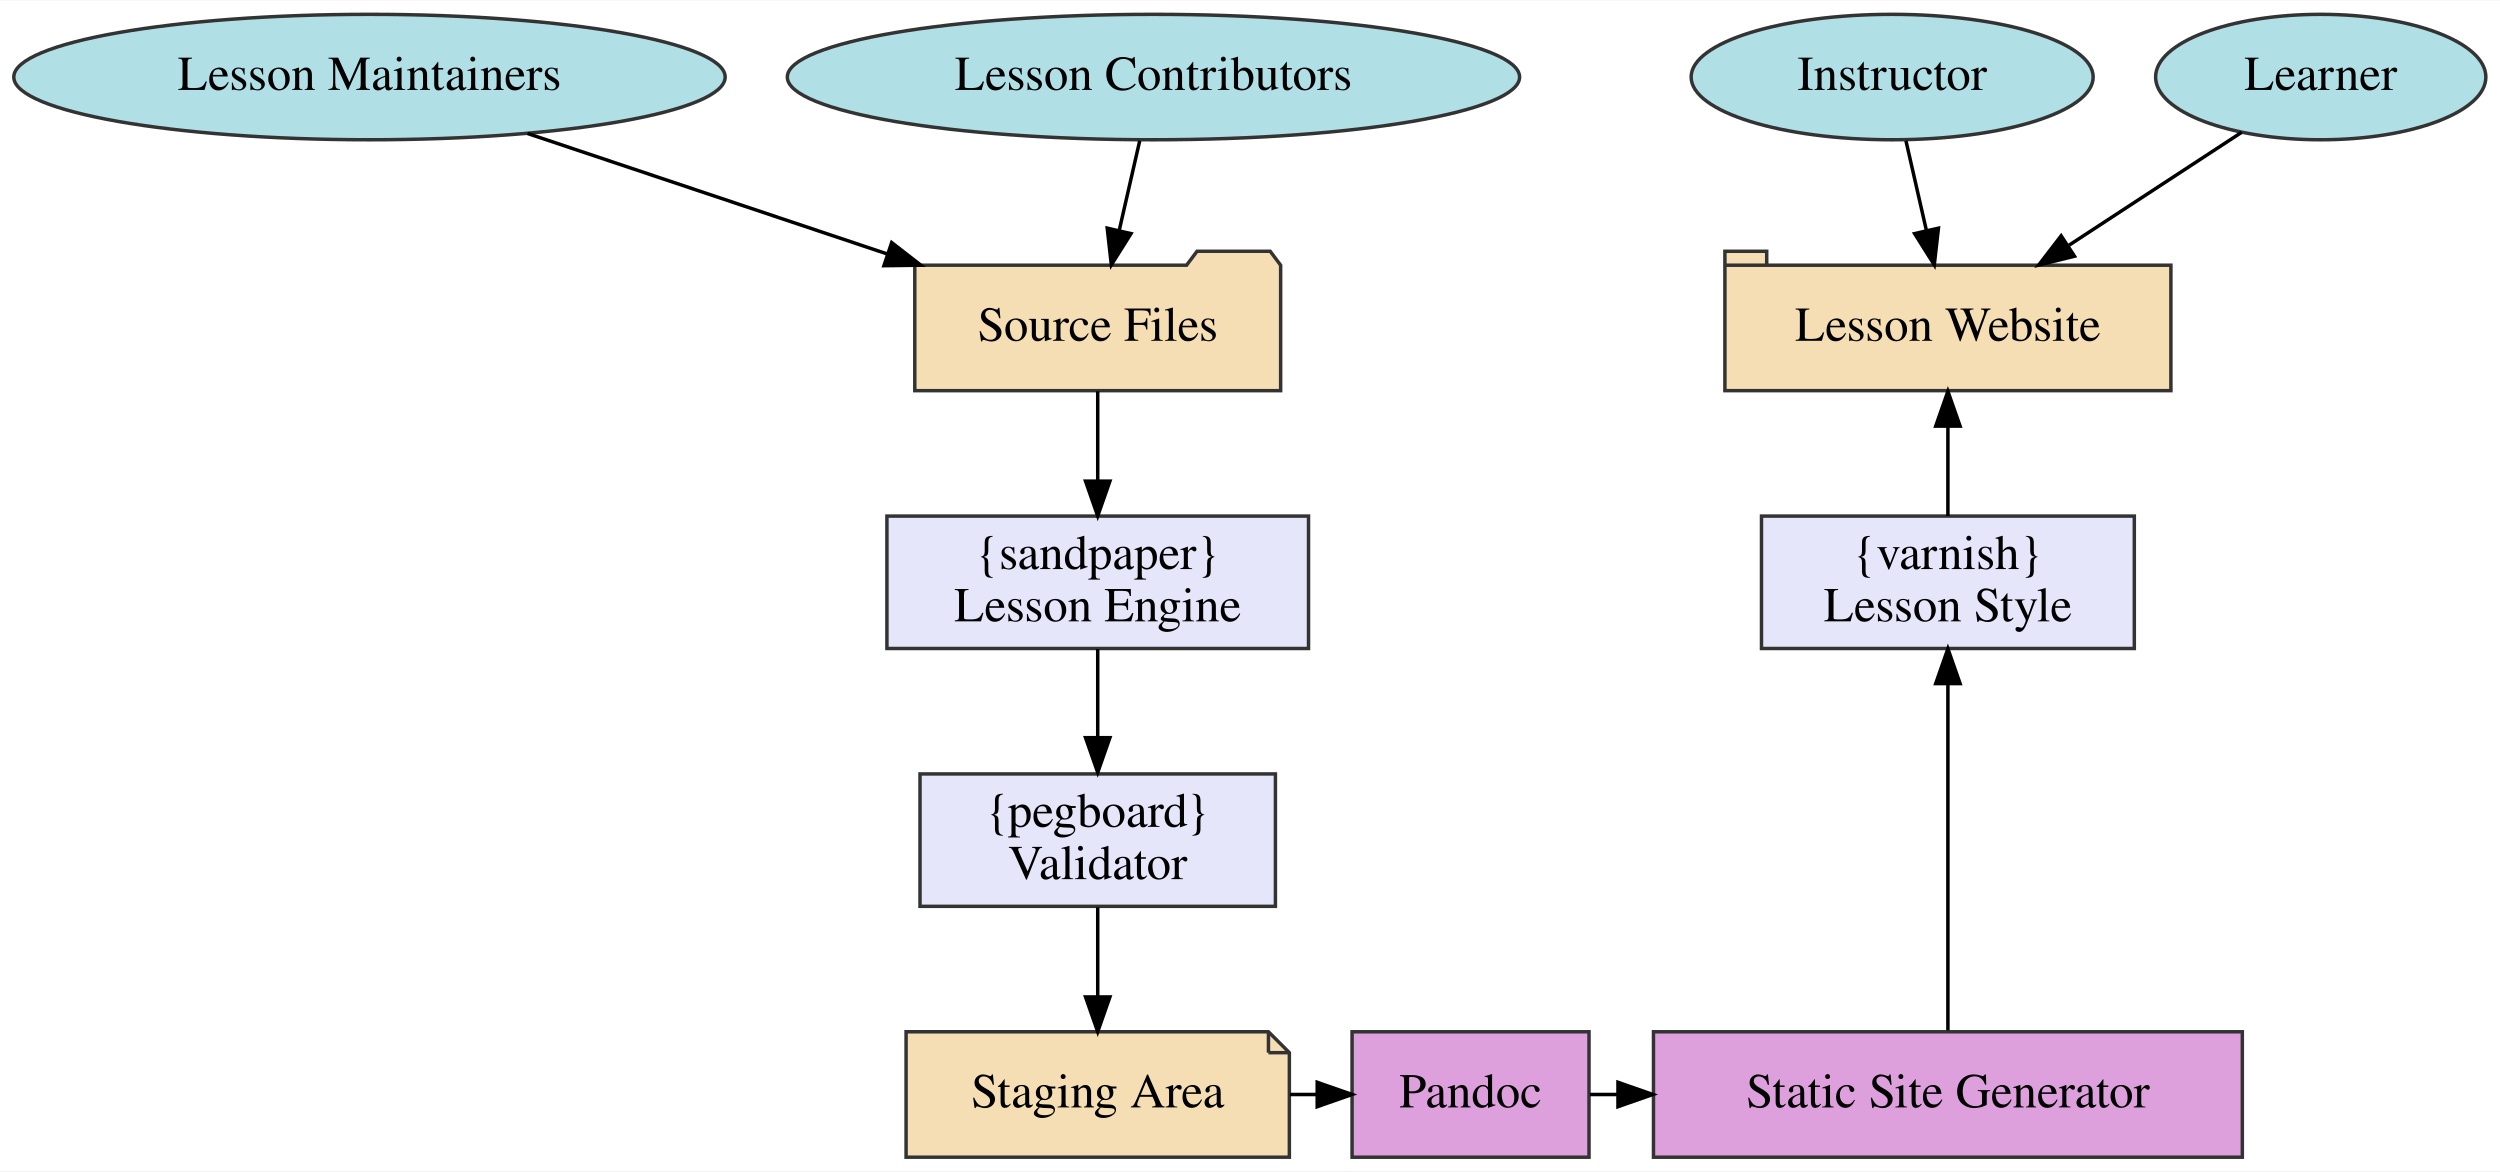
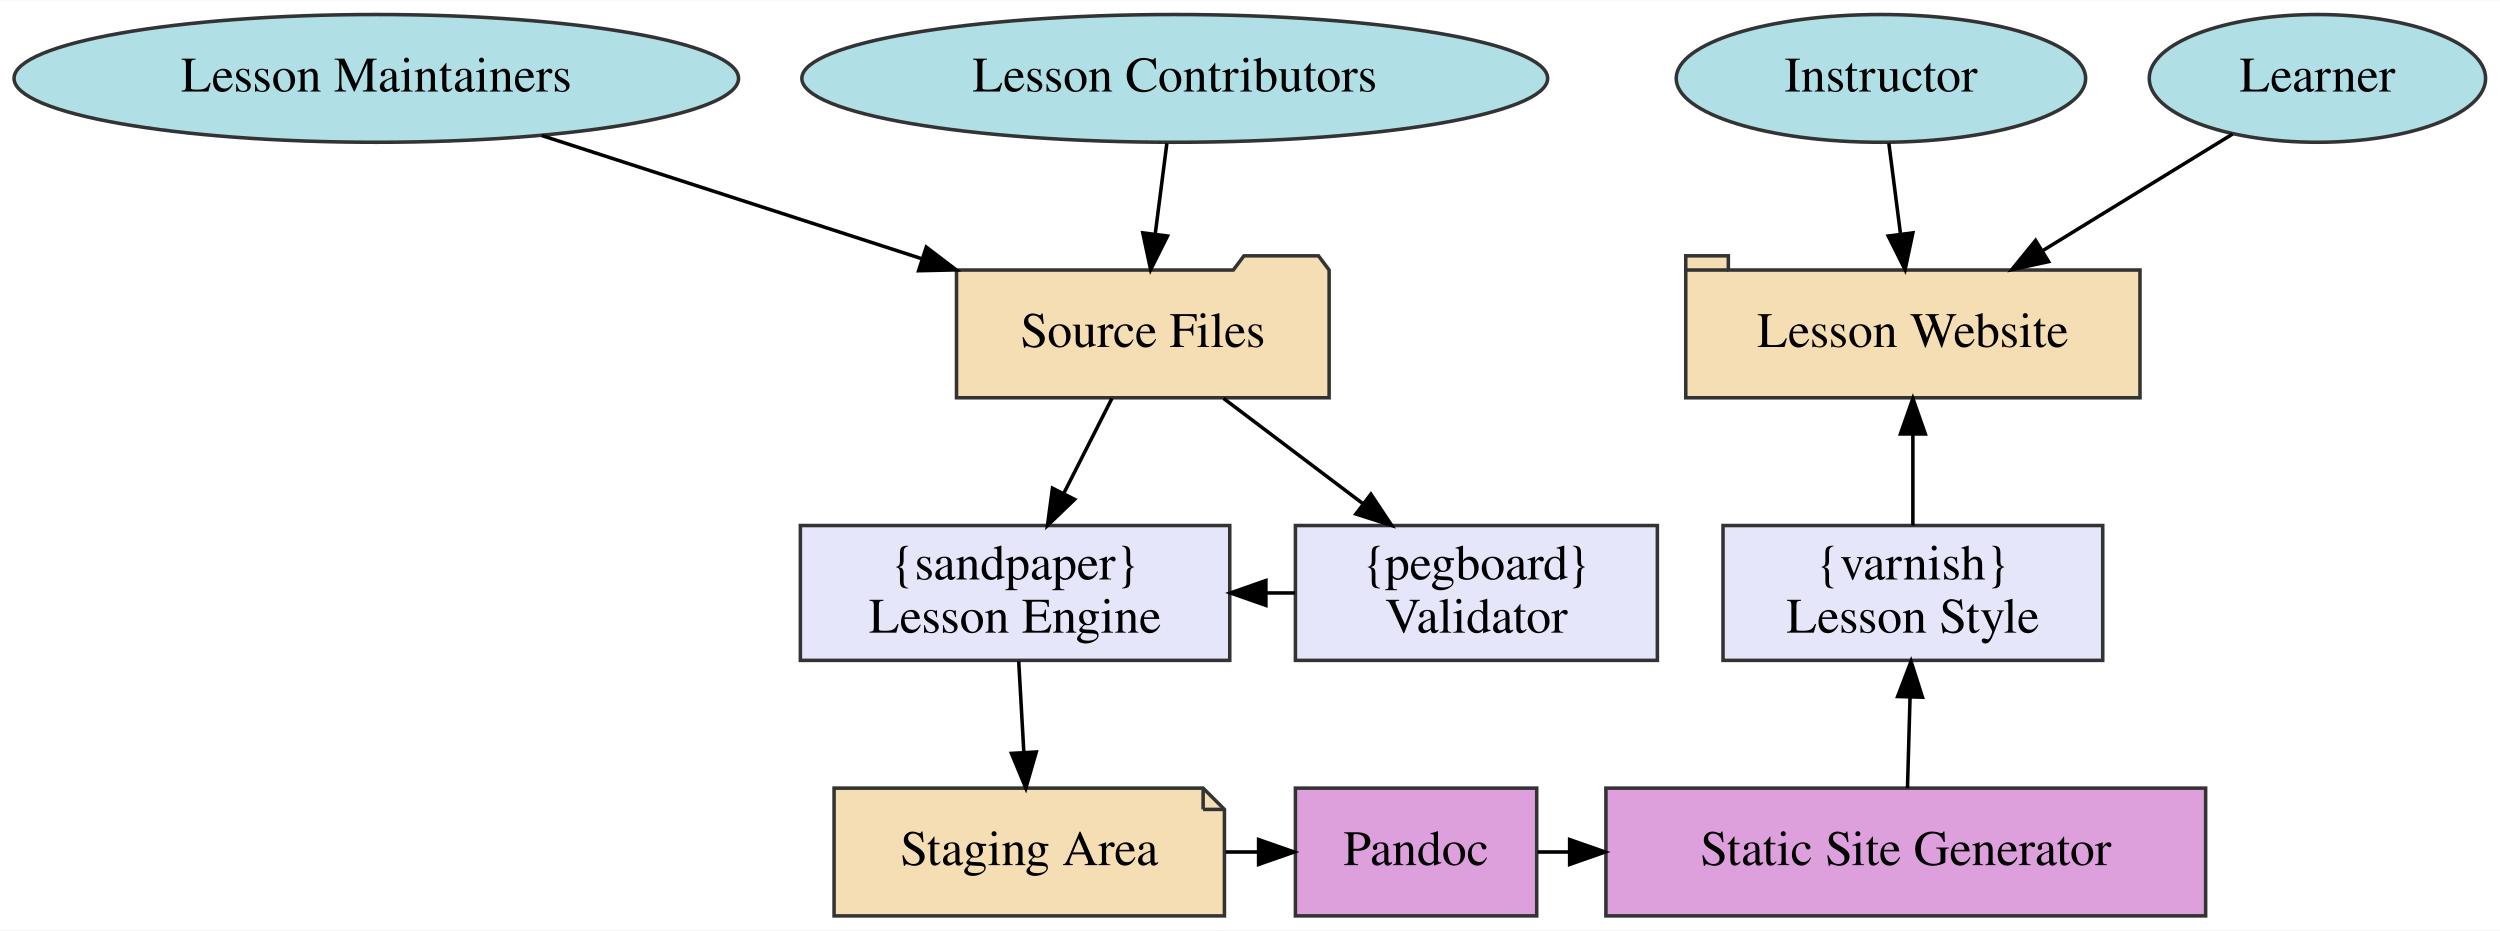
- <svg xmlns="http://www.w3.org/2000/svg" width="717pt" height="336pt" viewBox="0.00 0.00 717.49 336.00">
-   <g id="graph0" class="graph" transform="scale(1 1) rotate(0) translate(4 332)">
-     <polygon fill="white" stroke="transparent" points="-4,4 -4,-332 713.49,-332 713.49,4 -4,4" />
+ <svg xmlns="http://www.w3.org/2000/svg" width="704pt" height="262pt" viewBox="0.00 0.00 704.49 262.00">
+   <g id="graph0" class="graph" transform="scale(1 1) rotate(0) translate(4 258)">
+     <polygon fill="white" stroke="transparent" points="-4,4 -4,-258 700.49,-258 700.49,4 -4,4" />
    <g id="node1" class="node">
-       <polygon fill="wheat" stroke="#333333" points="363.54,-256 360.54,-260 339.54,-260 336.54,-256 258.54,-256 258.54,-220 363.54,-220 363.54,-256" />
-       <text text-anchor="middle" x="311.04" y="-234.3" font-family="Times,serif" font-size="14.00">Source Files</text>
+       <polygon fill="wheat" stroke="#333333" points="370.54,-182 367.54,-186 346.54,-186 343.54,-182 265.54,-182 265.54,-146 370.54,-146 370.54,-182" />
+       <text text-anchor="middle" x="318.04" y="-160.3" font-family="Times,serif" font-size="14.00">Source Files</text>
    </g>
    <g id="node4" class="node">
-       <polygon fill="lavender" stroke="#333333" points="371.54,-184 250.54,-184 250.54,-146 371.54,-146 371.54,-184" />
-       <text text-anchor="middle" x="311.04" y="-168.8" font-family="Times,serif" font-size="14.00">{sandpaper}</text>
-       <text text-anchor="middle" x="311.04" y="-153.8" font-family="Times,serif" font-size="14.00">Lesson Engine</text>
+       <polygon fill="lavender" stroke="#333333" points="342.54,-110 221.54,-110 221.54,-72 342.54,-72 342.54,-110" />
+       <text text-anchor="middle" x="282.04" y="-94.8" font-family="Times,serif" font-size="14.00">{sandpaper}</text>
+       <text text-anchor="middle" x="282.04" y="-79.8" font-family="Times,serif" font-size="14.00">Lesson Engine</text>
    </g>
    <g id="edge5" class="edge">
-       <path fill="none" stroke="black" d="M311.04,-219.81C311.04,-212.11 311.04,-202.82 311.04,-194.15" />
-       <polygon fill="black" stroke="black" points="314.54,-194.02 311.04,-184.02 307.54,-194.02 314.54,-194.02" />
+       <path fill="none" stroke="black" d="M309.33,-145.81C305.25,-137.77 300.3,-128 295.74,-119.01" />
+       <polygon fill="black" stroke="black" points="298.82,-117.36 291.18,-110.02 292.58,-120.52 298.82,-117.36" />
+     </g>
+     <g id="node6" class="node">
+       <polygon fill="lavender" stroke="#333333" points="463.04,-110 361.04,-110 361.04,-72 463.04,-72 463.04,-110" />
+       <text text-anchor="middle" x="412.04" y="-94.8" font-family="Times,serif" font-size="14.00">{pegboard}</text>
+       <text text-anchor="middle" x="412.04" y="-79.8" font-family="Times,serif" font-size="14.00">Validator</text>
+     </g>
+     <g id="edge6" class="edge">
+       <path fill="none" stroke="black" d="M340.8,-145.81C352.56,-136.93 367.12,-125.93 380.01,-116.2" />
+       <polygon fill="black" stroke="black" points="382.31,-118.84 388.18,-110.02 378.09,-113.25 382.31,-118.84" />
    </g>
    <g id="node2" class="node">
-       <polygon fill="wheat" stroke="#333333" points="360.04,-36 256.04,-36 256.04,0 366.04,0 366.04,-30 360.04,-36" />
-       <polyline fill="none" stroke="#333333" points="360.04,-36 360.04,-30 " />
-       <polyline fill="none" stroke="#333333" points="366.04,-30 360.04,-30 " />
-       <text text-anchor="middle" x="311.04" y="-14.3" font-family="Times,serif" font-size="14.00">Staging Area</text>
+       <polygon fill="wheat" stroke="#333333" points="335.04,-36 231.04,-36 231.04,0 341.04,0 341.04,-30 335.04,-36" />
+       <polyline fill="none" stroke="#333333" points="335.04,-36 335.04,-30 " />
+       <polyline fill="none" stroke="#333333" points="341.04,-30 335.04,-30 " />
+       <text text-anchor="middle" x="286.04" y="-14.3" font-family="Times,serif" font-size="14.00">Staging Area</text>
    </g>
    <g id="node8" class="node">
-       <polygon fill="plum" stroke="#333333" points="452.04,-36 384.04,-36 384.04,0 452.04,0 452.04,-36" />
-       <text text-anchor="middle" x="418.04" y="-14.3" font-family="Times,serif" font-size="14.00">Pandoc</text>
+       <polygon fill="plum" stroke="#333333" points="429.04,-36 361.04,-36 361.04,0 429.04,0 429.04,-36" />
+       <text text-anchor="middle" x="395.04" y="-14.3" font-family="Times,serif" font-size="14.00">Pandoc</text>
+     </g>
+     <g id="edge10" class="edge">
+       <path fill="none" stroke="black" d="M341.39,-18C344.4,-18 347.42,-18 350.43,-18" />
+       <polygon fill="black" stroke="black" points="350.67,-21.5 360.67,-18 350.67,-14.5 350.67,-21.5" />
+     </g>
+     <g id="node3" class="node">
+       <polygon fill="wheat" stroke="#333333" points="599.04,-182 483.04,-182 483.04,-186 471.04,-186 471.04,-146 599.04,-146 599.04,-182" />
+       <polyline fill="none" stroke="#333333" points="471.04,-182 483.04,-182 " />
+       <text text-anchor="middle" x="535.04" y="-160.3" font-family="Times,serif" font-size="14.00">Lesson Website</text>
+     </g>
+     <g id="edge8" class="edge">
+       <path fill="none" stroke="black" d="M283.07,-71.72C283.51,-63.89 284.04,-54.59 284.52,-45.99" />
+       <polygon fill="black" stroke="black" points="288.01,-46.18 285.08,-36 281.03,-45.79 288.01,-46.18" />
+     </g>
+     <g id="node5" class="node">
+       <polygon fill="lavender" stroke="#333333" points="588.54,-110 481.54,-110 481.54,-72 588.54,-72 588.54,-110" />
+       <text text-anchor="middle" x="535.04" y="-94.8" font-family="Times,serif" font-size="14.00">{varnish}</text>
+       <text text-anchor="middle" x="535.04" y="-79.8" font-family="Times,serif" font-size="14.00">Lesson Style</text>
    </g>
    <g id="edge9" class="edge">
-       <path fill="none" stroke="black" d="M366.21,-18C368.81,-18 371.41,-18 374.01,-18" />
-       <polygon fill="black" stroke="black" points="374.03,-21.5 384.03,-18 374.03,-14.5 374.03,-21.5" />
-     </g>
-     <g id="node3" class="node">
-       <polygon fill="wheat" stroke="#333333" points="619.04,-256 503.04,-256 503.04,-260 491.04,-260 491.04,-220 619.04,-220 619.04,-256" />
-       <polyline fill="none" stroke="#333333" points="491.04,-256 503.04,-256 " />
-       <text text-anchor="middle" x="555.04" y="-234.3" font-family="Times,serif" font-size="14.00">Lesson Website</text>
-     </g>
-     <g id="node6" class="node">
-       <polygon fill="lavender" stroke="#333333" points="362.04,-110 260.04,-110 260.04,-72 362.04,-72 362.04,-110" />
-       <text text-anchor="middle" x="311.04" y="-94.8" font-family="Times,serif" font-size="14.00">{pegboard}</text>
-       <text text-anchor="middle" x="311.04" y="-79.8" font-family="Times,serif" font-size="14.00">Validator</text>
-     </g>
-     <g id="edge6" class="edge">
-       <path fill="none" stroke="black" d="M311.04,-145.83C311.04,-138.13 311.04,-128.97 311.04,-120.42" />
-       <polygon fill="black" stroke="black" points="314.54,-120.41 311.04,-110.41 307.54,-120.41 314.54,-120.41" />
-     </g>
-     <g id="node5" class="node">
-       <polygon fill="lavender" stroke="#333333" points="608.54,-184 501.54,-184 501.54,-146 608.54,-146 608.54,-184" />
-       <text text-anchor="middle" x="555.04" y="-168.8" font-family="Times,serif" font-size="14.00">{varnish}</text>
-       <text text-anchor="middle" x="555.04" y="-153.8" font-family="Times,serif" font-size="14.00">Lesson Style</text>
-     </g>
-     <g id="edge8" class="edge">
-       <path fill="none" stroke="black" d="M555.04,-184.02C555.04,-191.83 555.04,-201.15 555.04,-209.78" />
-       <polygon fill="black" stroke="black" points="551.54,-209.81 555.04,-219.81 558.54,-209.81 551.54,-209.81" />
+       <path fill="none" stroke="black" d="M535.04,-110.02C535.04,-117.83 535.04,-127.15 535.04,-135.78" />
+       <polygon fill="black" stroke="black" points="531.54,-135.81 535.04,-145.81 538.54,-135.81 531.54,-135.81" />
    </g>
    <g id="edge7" class="edge">
-       <path fill="none" stroke="black" d="M311.04,-71.72C311.04,-63.97 311.04,-54.79 311.04,-46.27" />
-       <polygon fill="black" stroke="black" points="314.54,-46 311.04,-36 307.54,-46 314.54,-46" />
+       <path fill="none" stroke="black" d="M360.87,-91C358.22,-91 355.57,-91 352.93,-91" />
+       <polygon fill="black" stroke="black" points="352.72,-87.5 342.72,-91 352.72,-94.5 352.72,-87.5" />
    </g>
    <g id="node7" class="node">
-       <polygon fill="plum" stroke="#333333" points="639.54,-36 470.54,-36 470.54,0 639.54,0 639.54,-36" />
-       <text text-anchor="middle" x="555.04" y="-14.3" font-family="Times,serif" font-size="14.00">Static Site Generator</text>
+       <polygon fill="plum" stroke="#333333" points="617.54,-36 448.54,-36 448.54,0 617.54,0 617.54,-36" />
+       <text text-anchor="middle" x="533.04" y="-14.3" font-family="Times,serif" font-size="14.00">Static Site Generator</text>
+     </g>
+     <g id="edge12" class="edge">
+       <path fill="none" stroke="black" d="M533.52,-36C533.74,-43.66 534,-52.92 534.24,-61.58" />
+       <polygon fill="black" stroke="black" points="530.75,-61.82 534.53,-71.72 537.74,-61.62 530.75,-61.82" />
    </g>
    <g id="edge11" class="edge">
-       <path fill="none" stroke="black" d="M555.04,-36.39C555.04,-61.04 555.04,-106.39 555.04,-135.86" />
-       <polygon fill="black" stroke="black" points="551.54,-135.93 555.04,-145.93 558.54,-135.93 551.54,-135.93" />
-     </g>
-     <g id="edge10" class="edge">
-       <path fill="none" stroke="black" d="M452.29,-18C454.92,-18 457.56,-18 460.19,-18" />
-       <polygon fill="black" stroke="black" points="460.35,-21.5 470.35,-18 460.35,-14.5 460.35,-21.5" />
+       <path fill="none" stroke="black" d="M429.27,-18C432.25,-18 435.22,-18 438.2,-18" />
+       <polygon fill="black" stroke="black" points="438.32,-21.5 448.32,-18 438.32,-14.5 438.32,-21.5" />
    </g>
    <g id="node9" class="node">
-       <ellipse fill="powderblue" stroke="#333333" cx="102.04" cy="-310" rx="102.08" ry="18" />
-       <text text-anchor="middle" x="102.04" y="-306.3" font-family="Times,serif" font-size="14.00">Lesson Maintainers</text>
+       <ellipse fill="powderblue" stroke="#333333" cx="102.04" cy="-236" rx="102.08" ry="18" />
+       <text text-anchor="middle" x="102.04" y="-232.3" font-family="Times,serif" font-size="14.00">Lesson Maintainers</text>
    </g>
    <g id="edge1" class="edge">
-       <path fill="none" stroke="black" d="M147.39,-293.81C177.66,-283.67 217.8,-270.23 250.75,-259.19" />
-       <polygon fill="black" stroke="black" points="251.91,-262.5 260.28,-256 249.69,-255.86 251.91,-262.5" />
+       <path fill="none" stroke="black" d="M148.64,-219.9C179.91,-209.76 221.46,-196.3 255.58,-185.24" />
+       <polygon fill="black" stroke="black" points="257.02,-188.46 265.45,-182.04 254.86,-181.8 257.02,-188.46" />
    </g>
    <g id="node10" class="node">
-       <ellipse fill="powderblue" stroke="#333333" cx="327.04" cy="-310" rx="105.08" ry="18" />
-       <text text-anchor="middle" x="327.04" y="-306.3" font-family="Times,serif" font-size="14.00">Lesson Contributors</text>
+       <ellipse fill="powderblue" stroke="#333333" cx="327.04" cy="-236" rx="105.08" ry="18" />
+       <text text-anchor="middle" x="327.04" y="-232.3" font-family="Times,serif" font-size="14.00">Lesson Contributors</text>
    </g>
    <g id="edge2" class="edge">
-       <path fill="none" stroke="black" d="M323.09,-291.7C321.32,-283.98 319.2,-274.71 317.24,-266.11" />
-       <polygon fill="black" stroke="black" points="320.59,-265.07 314.95,-256.1 313.77,-266.63 320.59,-265.07" />
+       <path fill="none" stroke="black" d="M324.82,-217.7C323.82,-209.98 322.63,-200.71 321.53,-192.11" />
+       <polygon fill="black" stroke="black" points="324.99,-191.58 320.24,-182.1 318.04,-192.47 324.99,-191.58" />
    </g>
    <g id="node11" class="node">
-       <ellipse fill="powderblue" stroke="#333333" cx="539.04" cy="-310" rx="57.69" ry="18" />
-       <text text-anchor="middle" x="539.04" y="-306.3" font-family="Times,serif" font-size="14.00">Instructor</text>
+       <ellipse fill="powderblue" stroke="#333333" cx="526.04" cy="-236" rx="57.69" ry="18" />
+       <text text-anchor="middle" x="526.04" y="-232.3" font-family="Times,serif" font-size="14.00">Instructor</text>
    </g>
    <g id="edge3" class="edge">
-       <path fill="none" stroke="black" d="M543,-291.7C544.76,-283.98 546.88,-274.71 548.84,-266.11" />
-       <polygon fill="black" stroke="black" points="552.32,-266.63 551.13,-256.1 545.49,-265.07 552.32,-266.63" />
+       <path fill="none" stroke="black" d="M528.27,-217.7C529.26,-209.98 530.45,-200.71 531.56,-192.11" />
+       <polygon fill="black" stroke="black" points="535.04,-192.47 532.84,-182.1 528.1,-191.58 535.04,-192.47" />
    </g>
    <g id="node12" class="node">
-       <ellipse fill="powderblue" stroke="#333333" cx="662.04" cy="-310" rx="47.39" ry="18" />
-       <text text-anchor="middle" x="662.04" y="-306.3" font-family="Times,serif" font-size="14.00">Learner</text>
+       <ellipse fill="powderblue" stroke="#333333" cx="649.04" cy="-236" rx="47.39" ry="18" />
+       <text text-anchor="middle" x="649.04" y="-232.3" font-family="Times,serif" font-size="14.00">Learner</text>
    </g>
    <g id="edge4" class="edge">
-       <path fill="none" stroke="black" d="M639.35,-294.15C624.96,-284.74 606.06,-272.38 589.8,-261.74" />
-       <polygon fill="black" stroke="black" points="591.37,-258.59 581.09,-256.04 587.54,-264.44 591.37,-258.59" />
+       <path fill="none" stroke="black" d="M625.14,-220.33C609.69,-210.83 589.26,-198.29 571.77,-187.55" />
+       <polygon fill="black" stroke="black" points="573.28,-184.37 562.93,-182.12 569.62,-190.34 573.28,-184.37" />
    </g>
  </g>
</svg>
